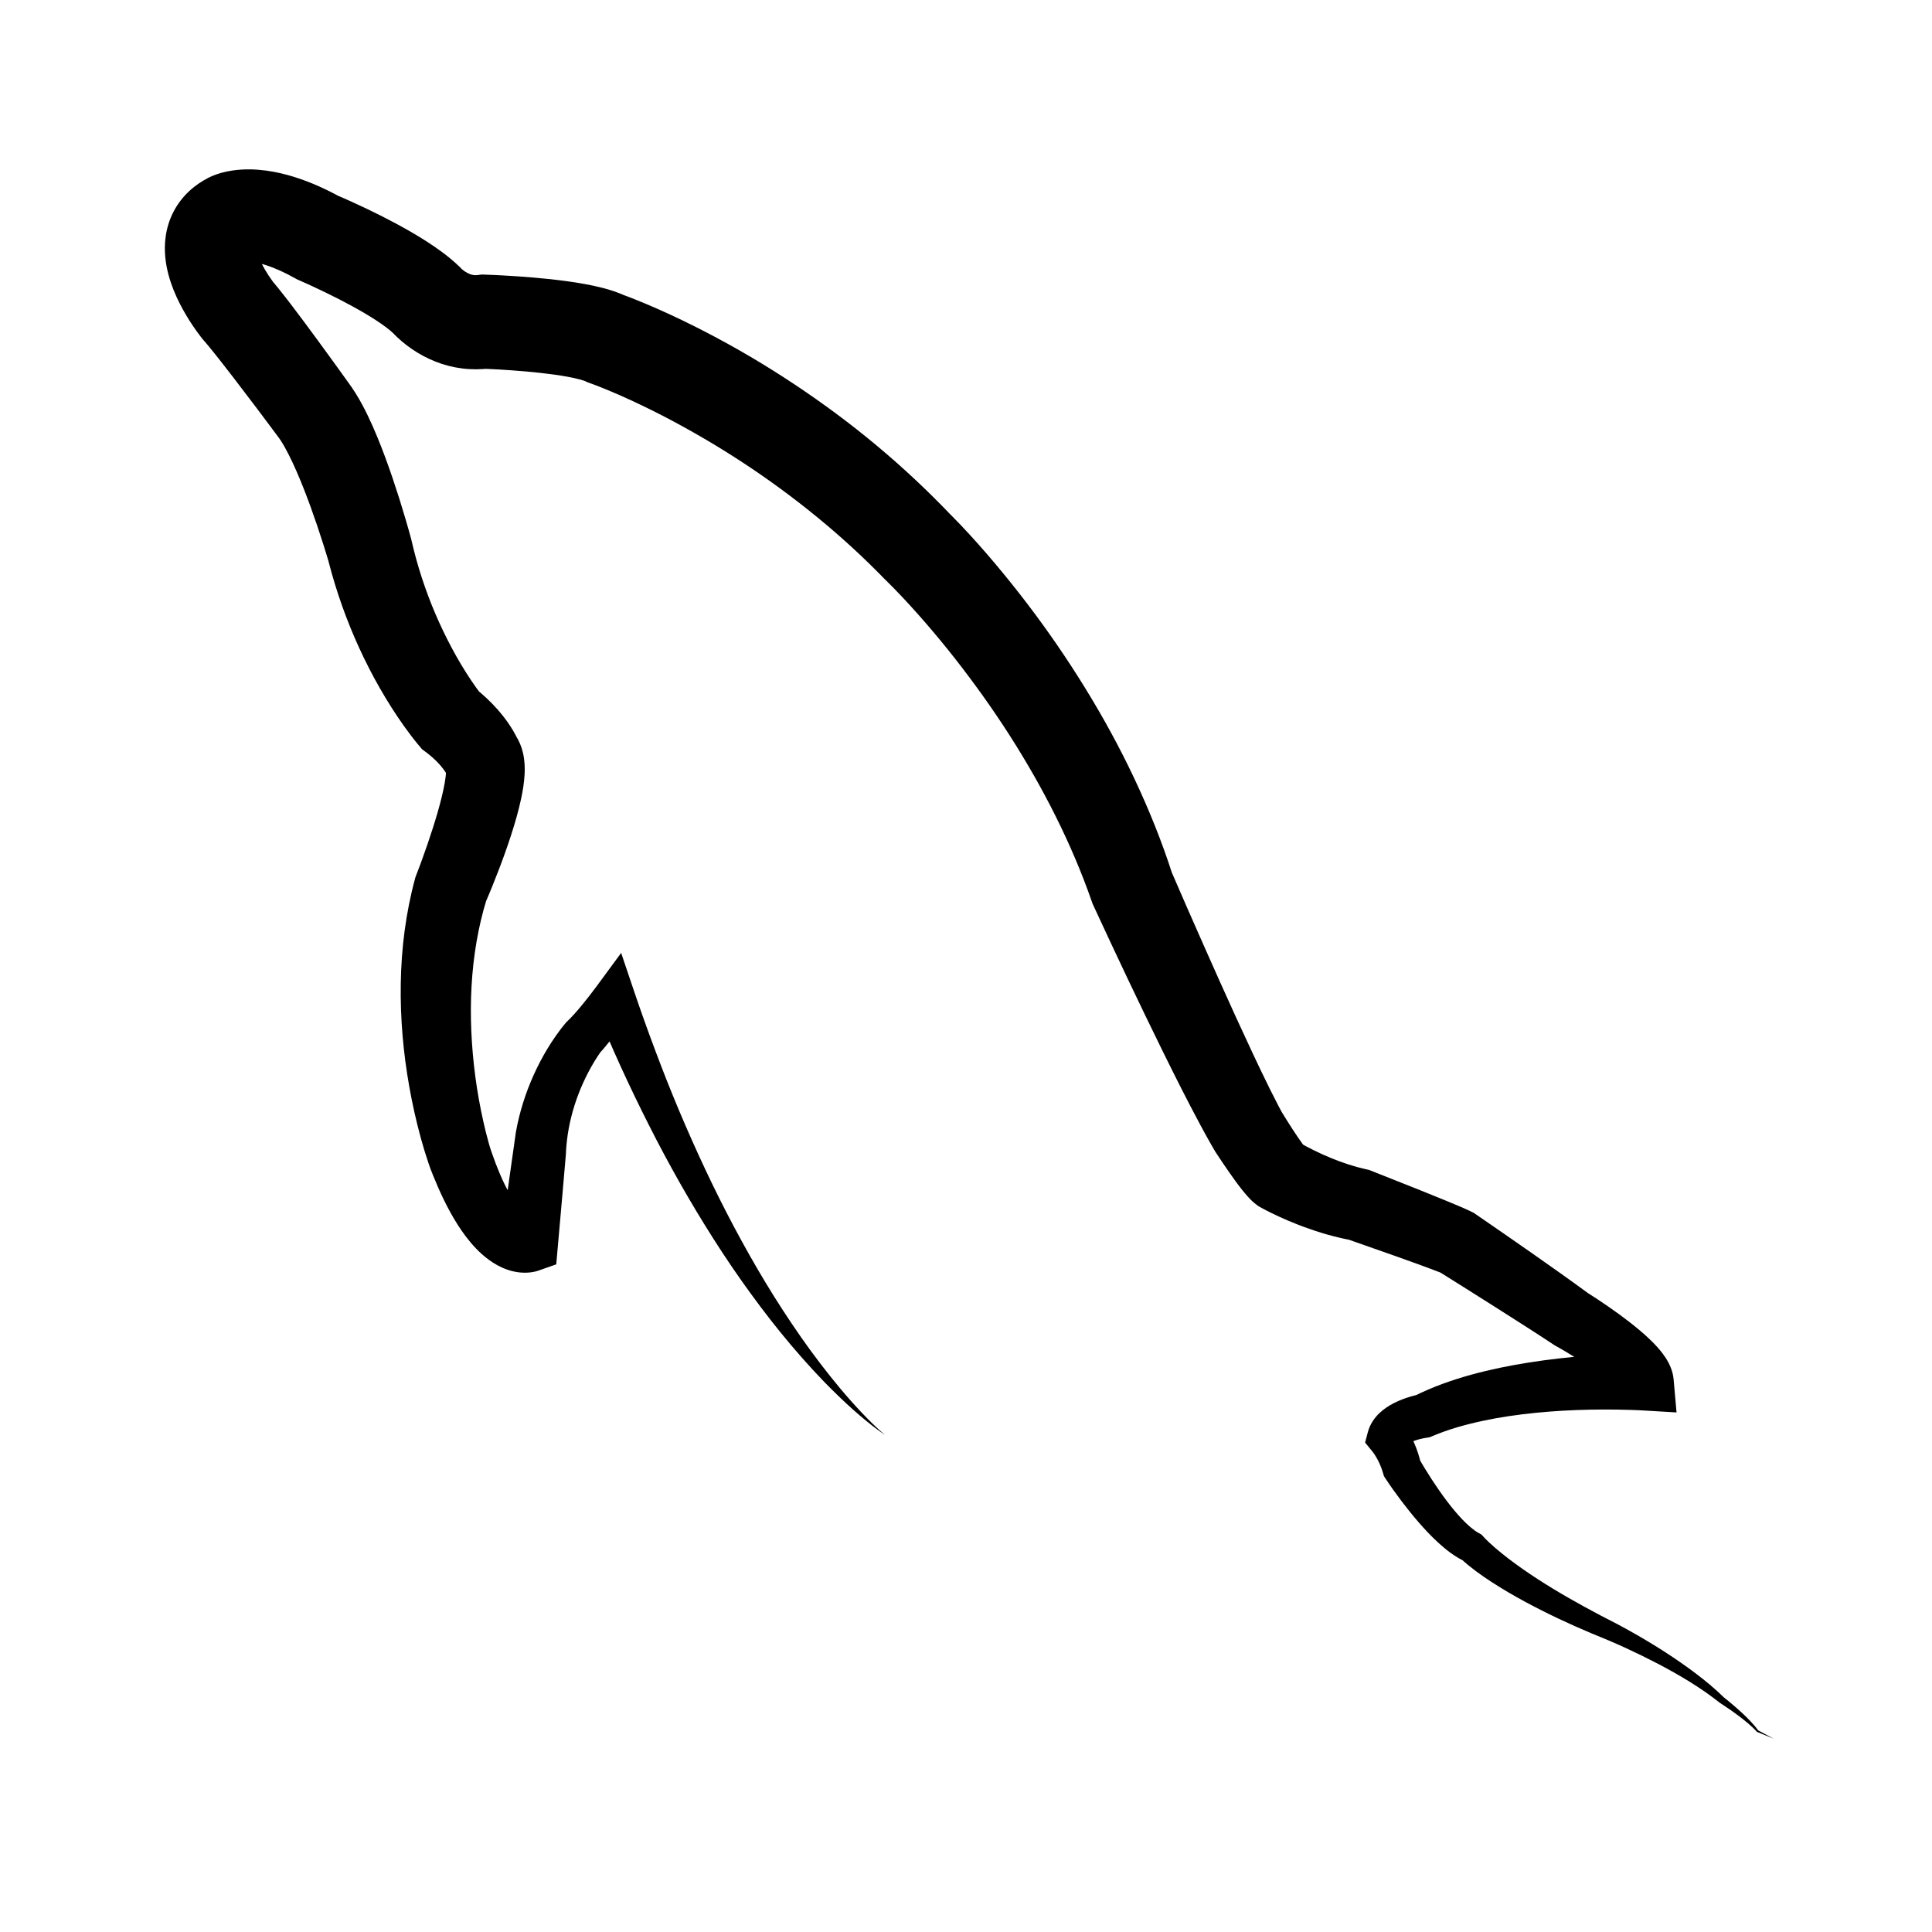
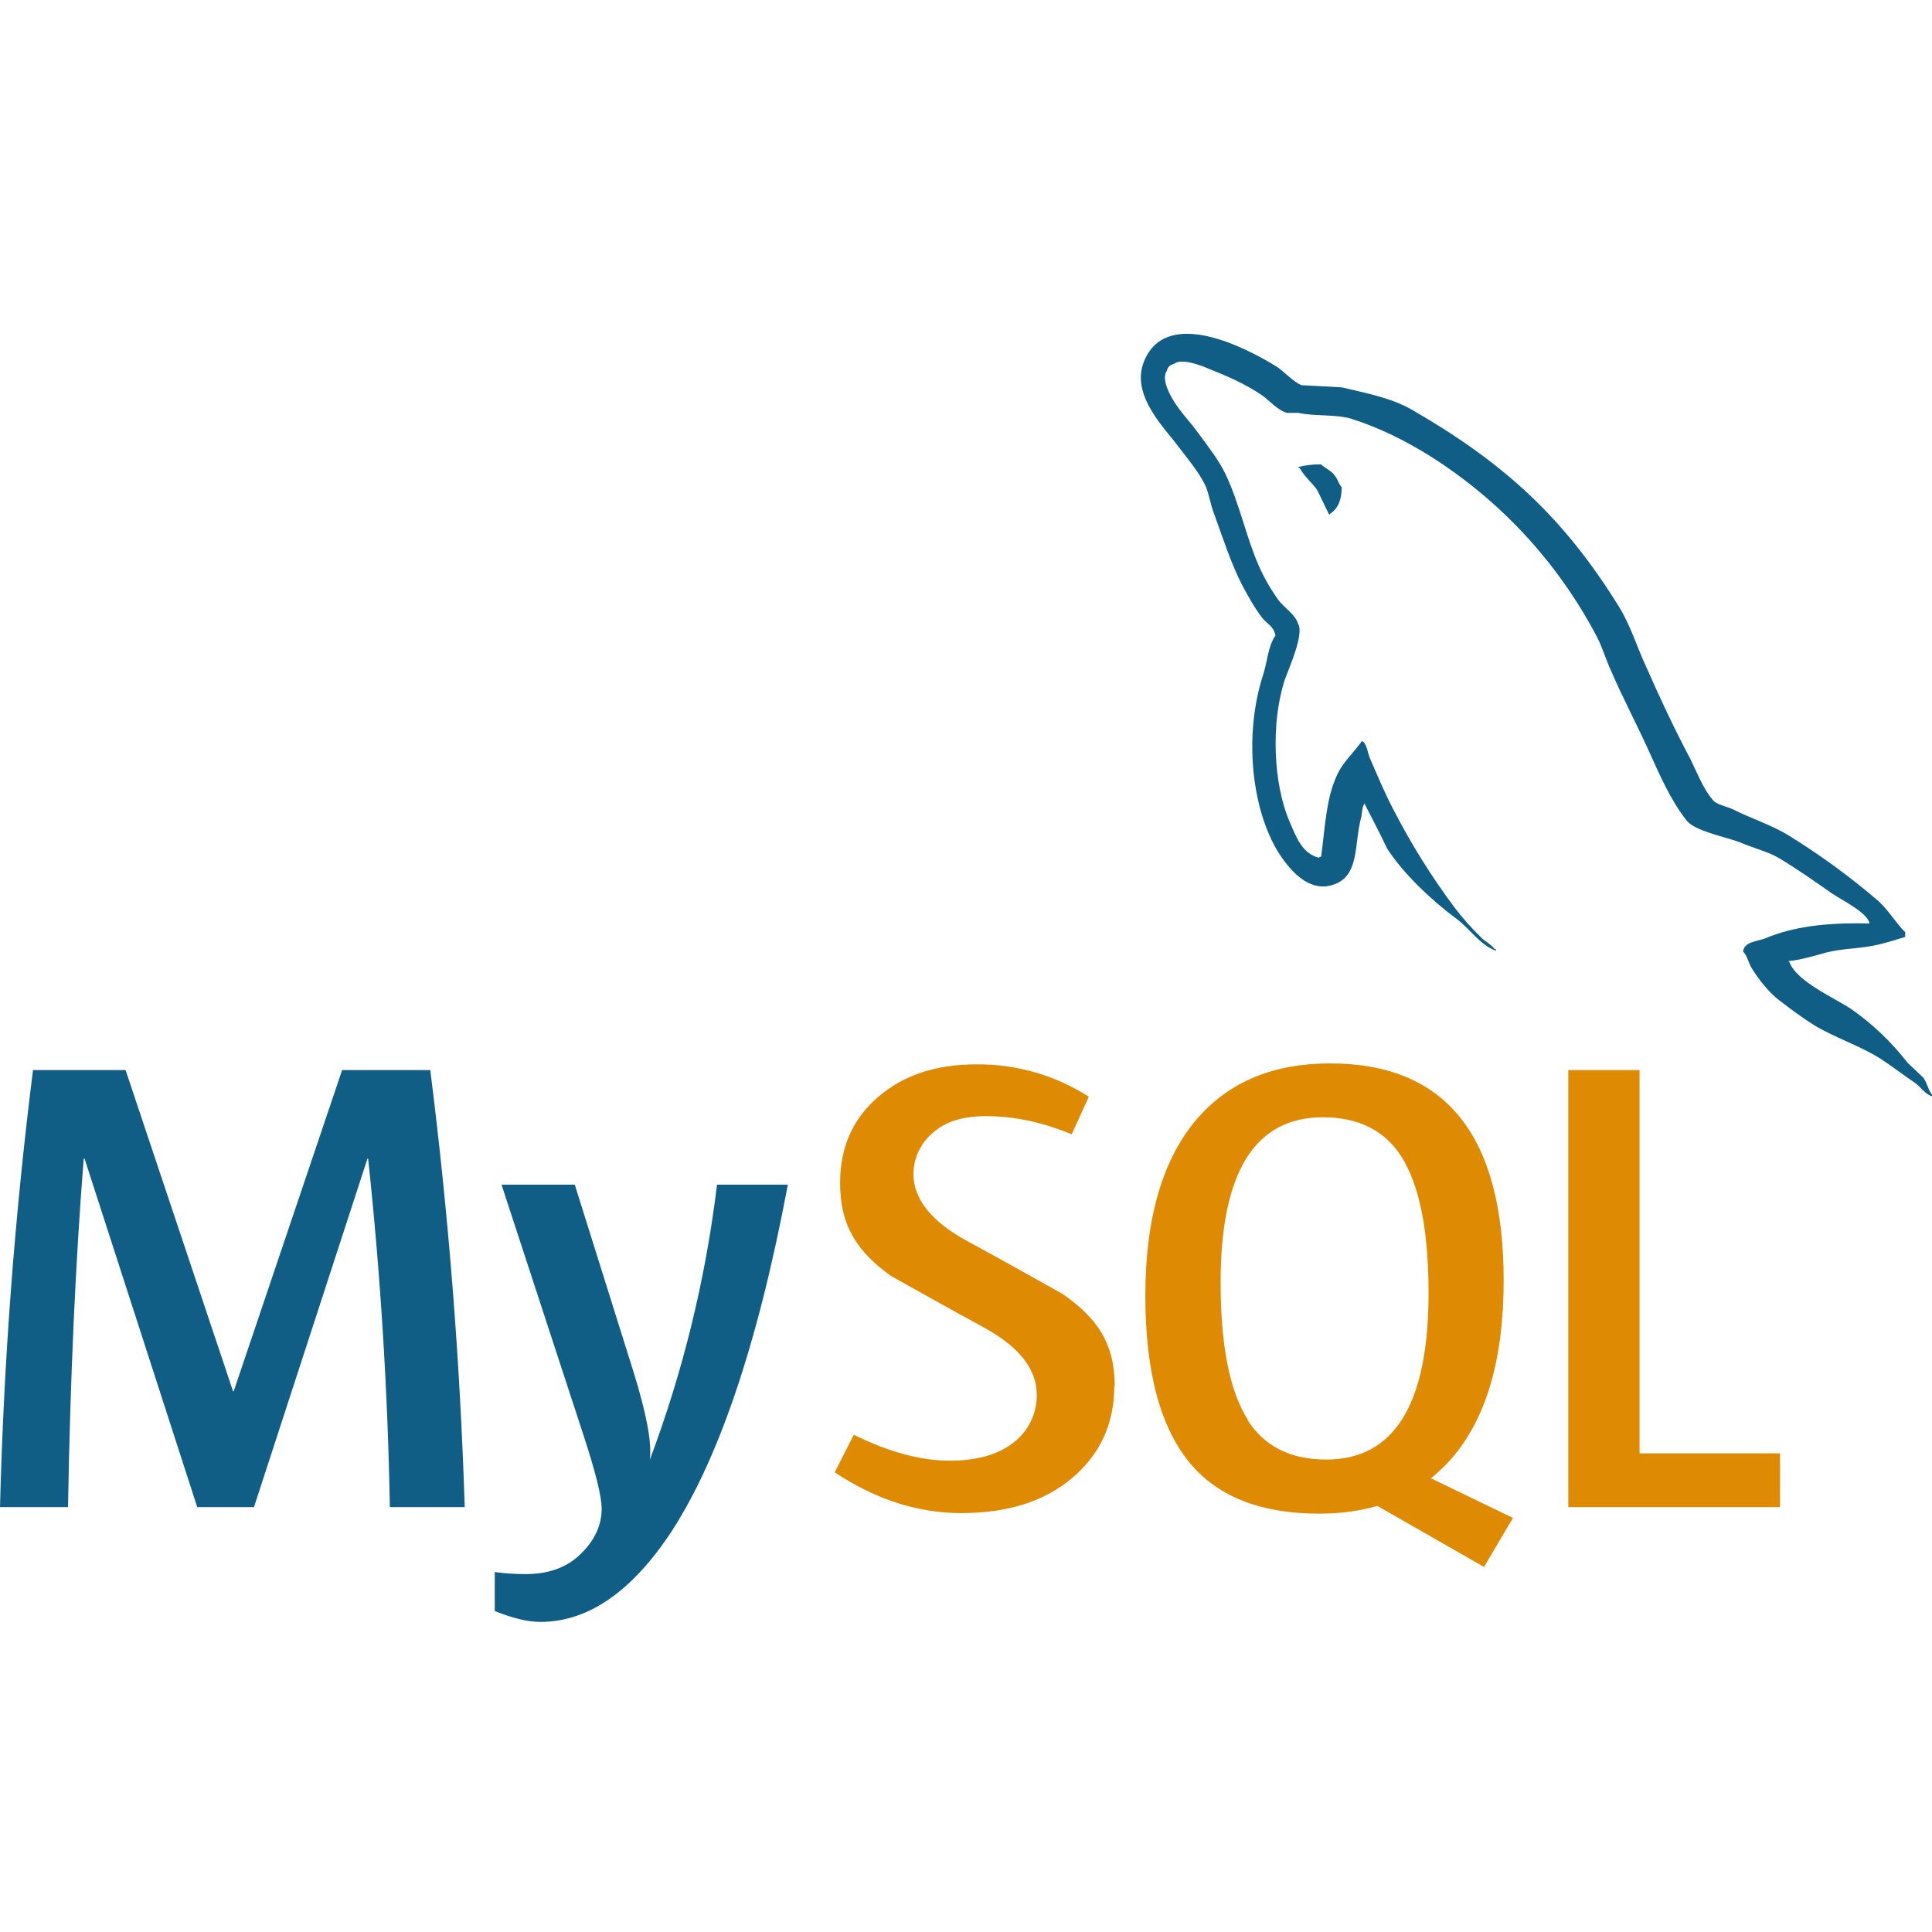
- <svg xmlns="http://www.w3.org/2000/svg" class="svg-icon" style="width: 1em; height: 1em;vertical-align: middle;fill: currentColor;overflow: hidden;" viewBox="0 0 1024 1024" version="1.1">
-   <path d="M469 760.5c-4.778-3.192-9.256-6.834-13.645-10.565-4.379-3.748-8.595-7.688-12.723-11.722-8.259-8.068-16.038-16.631-23.51-25.456-7.48-8.822-14.56-17.985-21.373-27.347a550.604 550.604 0 0 1-19.545-28.724c-12.449-19.547-23.873-39.762-34.321-60.466a873.506 873.506 0 0 1-15.085-31.352c-4.801-10.559-9.375-21.219-13.781-31.949l19.75 2.354a262.987 262.987 0 0 1-7.914 11.631 170.025 170.025 0 0 1-4.32 5.732c-1.521 1.918-3.108 3.837-4.975 5.832l0.675-0.742c0.063-0.068-0.047 0.072-0.087 0.132l-0.185 0.258-0.402 0.572-0.836 1.236a84.273 84.273 0 0 0-1.661 2.623 98.899 98.899 0 0 0-3.119 5.53 108.394 108.394 0 0 0-5.288 11.646c-3.057 7.955-5.149 16.208-6.132 24.495a95.089 95.089 0 0 0-0.536 6.22l-0.034 0.777-0.018 0.389-0.008 0.194-0.004 0.097-0.065 0.738-0.153 1.781-0.307 3.563-1.228 14.255-2.518 28.503-0.83 9.394-9.144 3.216c-0.707 0.248-0.778 0.258-1.01 0.33l-0.515 0.145-0.825 0.201a22.705 22.705 0 0 1-3.675 0.504 25.96 25.96 0 0 1-3.995-0.082 29.4 29.4 0 0 1-6.658-1.461c-3.968-1.37-7.11-3.246-9.812-5.195-5.357-3.947-9.086-8.236-12.334-12.481-3.216-4.263-5.85-8.552-8.22-12.843-2.357-4.292-4.43-8.59-6.328-12.89a214.11 214.11 0 0 1-2.719-6.453l-1.273-3.228-0.715-1.974-0.594-1.719a234.842 234.842 0 0 1-4.05-13.315 305.755 305.755 0 0 1-5.994-26.732c-3.205-17.972-4.848-36.317-4.547-54.879 0.292-18.547 2.622-37.336 7.612-55.752l0.155-0.573 0.589-1.544 1.51-3.959 1.516-4.107a453.622 453.622 0 0 0 2.916-8.267c1.879-5.519 3.665-11.037 5.229-16.476 1.557-5.416 2.931-10.835 3.777-15.677 0.417-2.375 0.683-4.68 0.695-6.112 0.017-0.672-0.064-1.177-0.046-0.749 0.024 0.212 0.066 0.701 0.387 1.697 0.342 0.985 0.95 2.65 2.76 4.834l-2.101-2.534-1.249-2.911 0.229 0.535c0.014 0.034 0.015 0.04 0.008 0.032l-0.088-0.138-0.347-0.547a26.681 26.681 0 0 0-1.001-1.421 37.253 37.253 0 0 0-2.643-3.133c-1.974-2.108-4.3-4.15-6.852-6.035l-1.729-1.277-1.5-1.793-1.313-1.569-1.054-1.306-1.972-2.531a192.445 192.445 0 0 1-3.686-5.001 230.532 230.532 0 0 1-6.787-10.09 257.223 257.223 0 0 1-11.921-20.857 273.754 273.754 0 0 1-17.984-44.381 268.892 268.892 0 0 1-3.263-11.563l-0.187-0.728-0.093-0.364-0.023-0.091c-0.18-0.694 0.219 0.842 0.169 0.655l-0.037-0.125-0.353-1.194-0.75-2.487-1.562-5.025a511.803 511.803 0 0 0-6.759-19.952c-2.379-6.548-4.889-12.99-7.559-19.088-1.333-3.044-2.713-6-4.113-8.763-1.392-2.753-2.84-5.348-4.172-7.38-0.711-1.096-1.042-1.5-2.339-3.25l-3.257-4.374-6.546-8.734a1961.297 1961.297 0 0 0-13.167-17.312l-6.6-8.482c-2.188-2.784-4.39-5.551-6.498-8.093l-1.534-1.821-0.712-0.821-0.167-0.19-0.082-0.093-0.731-0.874-0.145-0.181-0.657-0.838a110.883 110.883 0 0 1-4.129-5.736c-2.561-3.806-4.936-7.76-7.134-12.12-2.185-4.369-4.215-9.109-5.761-14.762-0.765-2.829-1.399-5.907-1.743-9.334-0.337-3.421-0.379-7.232 0.223-11.384 0.592-4.132 1.906-8.638 4.101-12.865 2.171-4.231 5.186-8.07 8.425-11.042 3.249-3.007 6.646-5.201 9.867-6.876l0.152-0.08c-1.256 0.66 0.467-0.25 0.19-0.098l0.858-0.416a33.4 33.4 0 0 1 1.214-0.536 36.775 36.775 0 0 1 1.9-0.732 41.296 41.296 0 0 1 3.167-0.982 48.583 48.583 0 0 1 5.441-1.122c6.77-0.971 12.48-0.657 17.824 0.027 5.319 0.713 10.173 1.899 14.754 3.312 9.141 2.853 17.184 6.615 24.708 10.72l-2.365-1.149 4.257 1.833 4.044 1.803a388.87 388.87 0 0 1 7.998 3.72 376.026 376.026 0 0 1 15.892 8.057c5.302 2.862 10.609 5.898 16.021 9.377a145.921 145.921 0 0 1 8.25 5.696c2.811 2.106 5.687 4.408 8.765 7.365l0.647 0.621 0.931 1.056-0.403-0.457c-0.025-0.027-0.02-0.022-0.012-0.015l0.143 0.135c0.134 0.125 0.316 0.286 0.51 0.447 0.393 0.326 0.839 0.662 1.288 0.96a13.453 13.453 0 0 0 2.607 1.371c0.805 0.306 1.498 0.475 2.146 0.551 0.649 0.08 1.267 0.073 1.998-0.023l2.196-0.287 1.908 0.074 4.452 0.173 4.293 0.209c2.854 0.151 5.703 0.325 8.559 0.521 5.711 0.395 11.443 0.88 17.266 1.511 5.832 0.639 11.723 1.401 17.956 2.527 3.126 0.571 6.335 1.229 9.822 2.134 1.748 0.457 3.57 0.977 5.554 1.644 1.989 0.675 4.136 1.471 6.722 2.712l-2.742-1.131 2.03 0.732 1.743 0.654 3.355 1.306c2.204 0.875 4.365 1.764 6.507 2.669a404.28 404.28 0 0 1 12.652 5.609 478.77 478.77 0 0 1 24.511 12.244c16.065 8.584 31.596 18.063 46.622 28.315 15.016 10.262 29.527 21.305 43.35 33.209a475.842 475.842 0 0 1 20.246 18.436 473.967 473.967 0 0 1 9.724 9.668l2.386 2.464 1.188 1.238 0.074 0.077c-0.277-0.276 0.725 0.728-0.603-0.599l0.166 0.161 0.408 0.399 0.68 0.673a282.783 282.783 0 0 1 4.969 5.094c6.381 6.723 12.382 13.517 18.237 20.454a557.655 557.655 0 0 1 16.976 21.183 545.37 545.37 0 0 1 30.712 44.703c9.505 15.416 18.25 31.356 26.025 47.835 7.776 16.474 14.66 33.457 20.276 50.948l-0.78-2.006a4216.08 4216.08 0 0 0 17.072 39.002c5.756 12.982 11.534 25.947 17.422 38.812 5.895 12.846 11.853 25.683 17.981 38.084a437.137 437.137 0 0 0 4.634 9.101l1.163 2.188 0.29 0.537 0.145 0.269 0.019 0.033c-0.194-0.326 0.462 0.777-0.432-0.723l0.03 0.052 0.075 0.125 0.647 1.064 2.684 4.329a288.72 288.72 0 0 0 5.43 8.349c0.891 1.31 1.778 2.58 2.559 3.641 0.384 0.521 0.748 0.995 0.967 1.271 0.101 0.128 0.17 0.211 0.092 0.142l-0.305-0.276c-0.147-0.126-0.501-0.448-1.053-0.853l-1.844-1.229c-0.078-0.044 0.04 0.028 0.085 0.056l0.204 0.124 0.462 0.272 0.998 0.573 2.108 1.162c1.435 0.772 2.906 1.527 4.391 2.26a146.183 146.183 0 0 0 9.053 4.085c6.096 2.502 12.279 4.54 18.294 5.886l1.903 0.426 0.987 0.392 26.038 10.337 13.052 5.291 6.61 2.749 3.424 1.469 1.847 0.824 1.054 0.487 1.403 0.686 1.028 0.503 0.785 0.54a4825.82 4825.82 0 0 1 30.059 20.816c5.002 3.487 9.99 7.002 14.972 10.556 4.986 3.555 9.962 7.123 14.979 10.814l-1.13-0.724 3.057 1.931 2.914 1.9a308.395 308.395 0 0 1 5.752 3.889c3.813 2.642 7.591 5.378 11.359 8.312 3.772 2.953 7.518 6.039 11.347 9.777 1.919 1.897 3.86 3.925 5.91 6.599 1.024 1.357 2.088 2.876 3.173 4.908a26.539 26.539 0 0 1 1.593 3.629c0.499 1.441 0.97 3.174 1.163 5.353l1.549 17.479-17.22-1.016-1.628-0.096-1.757-0.084-3.564-0.134-7.196-0.169a405.242 405.242 0 0 0-14.459 0.032c-9.643 0.194-19.272 0.724-28.803 1.67-9.528 0.95-18.97 2.313-28.155 4.28-9.175 1.962-18.141 4.481-26.382 7.971l-1.506 0.638-1.678 0.324c0.103-0.02-0.039-0.001-0.083 0.004l-0.225 0.029-0.504 0.076-1.064 0.192c-0.718 0.142-1.437 0.307-2.133 0.489-1.392 0.365-2.703 0.808-3.789 1.275-1.082 0.459-1.927 0.973-2.309 1.251-0.196 0.135-0.266 0.196-0.254 0.124 0.004-0.065 0.1-0.283 0.131-0.547l-2.131-9.91 0.391 0.503 0.264 0.357 0.461 0.656c0.293 0.426 0.561 0.837 0.82 1.247 0.519 0.819 0.996 1.63 1.447 2.444a55.545 55.545 0 0 1 2.424 4.941 58.013 58.013 0 0 1 3.345 10.329l-1.177-2.833c0.471 0.846 1.073 1.875 1.634 2.819l1.743 2.895a238.221 238.221 0 0 0 3.612 5.739c2.463 3.788 5.025 7.498 7.699 11.054 2.672 3.55 5.462 6.963 8.369 10.021 1.452 1.525 2.937 2.956 4.421 4.217 1.478 1.254 2.978 2.343 4.307 3.078l1.53 0.846 1.061 1.111c-0.09-0.094 0.002 0.013 0.021 0.036l0.129 0.149 0.309 0.341 0.698 0.732a58.307 58.307 0 0 0 1.537 1.511 94.16 94.16 0 0 0 3.339 3.016 163.819 163.819 0 0 0 7.197 5.84c4.959 3.8 10.166 7.406 15.496 10.864 10.67 6.923 21.861 13.222 33.241 19.228l8.671 4.483a336.21 336.21 0 0 1 8.675 4.752c5.723 3.246 11.366 6.615 16.885 10.192 5.521 3.569 10.942 7.301 16.196 11.27 5.255 3.965 10.343 8.18 15.064 12.805l-0.16-0.126a165.855 165.855 0 0 1 4.936 4.055 158.83 158.83 0 0 1 4.766 4.224 93.983 93.983 0 0 1 4.544 4.475c1.46 1.55 2.873 3.154 4.116 4.906l-0.182-0.145L940 921.5l-8.715-3.544-0.084-0.034-0.098-0.11c-1.368-1.547-2.905-2.955-4.485-4.308-1.583-1.352-3.228-2.636-4.889-3.896a154.889 154.889 0 0 0-5.074-3.67 163.198 163.198 0 0 0-5.19-3.467l-0.16-0.126c-10.039-7.954-21.155-14.521-32.529-20.49a384.725 384.725 0 0 0-17.311-8.484 324.208 324.208 0 0 0-8.792-3.883l-9.001-3.721c-12.111-5.08-24.041-10.69-35.727-17.008-5.839-3.171-11.609-6.527-17.275-10.201-2.831-1.842-5.643-3.753-8.407-5.822a112.246 112.246 0 0 1-4.136-3.231 72.053 72.053 0 0 1-2.07-1.762l-1.057-0.958-0.55-0.523-0.293-0.289-0.395-0.409 2.591 1.957c-2.909-1.328-5.331-2.895-7.575-4.52-2.232-1.632-4.268-3.343-6.195-5.095-3.849-3.508-7.292-7.179-10.564-10.932-3.267-3.755-6.343-7.597-9.303-11.509a257.628 257.628 0 0 1-4.351-5.93 182.788 182.788 0 0 1-2.111-3.025 146.07 146.07 0 0 1-2.115-3.168l-0.626-0.969-0.551-1.864a37.106 37.106 0 0 0-2.567-6.422 34.048 34.048 0 0 0-1.694-2.938 27.981 27.981 0 0 0-0.913-1.325l-0.445-0.581-0.198-0.239-0.075-0.083c-0.011-0.012-0.02-0.021-0.02-0.019 0.009 0.012-0.03-0.031 0.065 0.086l-3.584-4.411 1.452-5.499a20.31 20.31 0 0 1 2.568-5.799 23.363 23.363 0 0 1 3.541-4.261c2.478-2.348 4.961-3.897 7.346-5.159 2.392-1.247 4.716-2.183 7.025-2.965a58.037 58.037 0 0 1 5.244-1.497l0.922-0.207 0.49-0.102 0.634-0.116-3.184 0.962c9.874-4.932 20.025-8.493 30.219-11.316 10.204-2.797 20.462-4.867 30.728-6.485 10.269-1.611 20.549-2.761 30.844-3.555 5.148-0.396 10.301-0.7 15.47-0.913 2.585-0.108 5.173-0.187 7.775-0.229l3.921-0.047 1.986-0.003 2.112 0.02-15.67 16.463a9.13 9.13 0 0 0 0.417 2.155c0.129 0.399 0.213 0.574 0.229 0.637 0.031 0.106-0.167-0.18-0.497-0.548-0.671-0.771-1.802-1.896-3.07-3.012-2.571-2.271-5.714-4.651-8.977-6.943-3.277-2.301-6.726-4.552-10.242-6.738a285.332 285.332 0 0 0-5.325-3.228l-2.683-1.565-2.585-1.461-0.25-0.141-0.881-0.583c-4.926-3.263-9.98-6.524-15.044-9.77l-15.26-9.725a4711.566 4711.566 0 0 0-30.686-19.319l1.813 1.042-5.099-1.962-6.354-2.348-12.97-4.661-26.15-9.186 2.891 0.817c-8.734-1.618-16.971-4.046-24.901-6.956a184.724 184.724 0 0 1-17.436-7.457l-2.888-1.454-1.477-0.777-0.77-0.415-0.934-0.522-0.803-0.448-1.041-0.781a27.581 27.581 0 0 1-2.073-1.717l-0.689-0.647-0.572-0.565a45.45 45.45 0 0 1-1.713-1.835 74.675 74.675 0 0 1-2.412-2.88 141.19 141.19 0 0 1-3.785-4.982 322.988 322.988 0 0 1-6.561-9.392l-3.113-4.673-0.783-1.198-0.103-0.159-0.058-0.09-0.497-0.834-0.185-0.315-0.366-0.628-1.433-2.494a477.232 477.232 0 0 1-5.409-9.813c-6.965-12.972-13.425-25.85-19.8-38.784a3041.978 3041.978 0 0 1-18.767-38.822 4251.901 4251.901 0 0 1-18.262-39.025l-0.329-0.714-0.451-1.293c-10.718-30.718-25.767-60.175-43.55-87.991-8.904-13.908-18.552-27.387-28.749-40.418a510.183 510.183 0 0 0-15.763-19.13c-5.394-6.222-10.951-12.327-16.564-18.089a237.071 237.071 0 0 0-4.137-4.161l-0.479-0.464-0.174-0.167-0.938-0.935-1.07-1.094-2.151-2.179a421.657 421.657 0 0 0-8.775-8.556 426.803 426.803 0 0 0-18.311-16.35 462.859 462.859 0 0 0-39.282-29.649c-13.623-9.193-27.762-17.654-42.237-25.385a428.318 428.318 0 0 0-21.965-10.921 355.173 355.173 0 0 0-11.096-4.895 280.865 280.865 0 0 0-5.51-2.248l-2.696-1.043-2.321-0.854-1.602-0.589-1.141-0.542c0.128 0.061-0.273-0.123-0.867-0.315-0.6-0.199-1.397-0.437-2.285-0.67-1.788-0.47-3.918-0.927-6.153-1.336-4.492-0.824-9.416-1.488-14.417-2.042-5.013-0.554-10.144-1-15.306-1.367a487.998 487.998 0 0 0-7.76-0.488l-3.872-0.197-3.717-0.153 4.103-0.213a57.63 57.63 0 0 1-14.882 0.068 58.294 58.294 0 0 1-14.205-3.656 63.292 63.292 0 0 1-12.314-6.551 65.272 65.272 0 0 1-5.452-4.152 61.834 61.834 0 0 1-2.643-2.375 54.994 54.994 0 0 1-1.367-1.348l-0.745-0.777-0.424-0.458-0.691-0.78 1.577 1.677c-0.912-0.898-2.343-2.11-3.967-3.333a96.797 96.797 0 0 0-5.423-3.783c-3.905-2.546-8.213-5.063-12.66-7.494a326.714 326.714 0 0 0-13.75-7.069 442.732 442.732 0 0 0-7.063-3.357l-3.54-1.619-3.37-1.493-1.504-0.667-0.861-0.483c-5.319-2.986-10.655-5.451-15.524-7.014-2.421-0.779-4.725-1.333-6.681-1.615-1.921-0.298-3.62-0.271-4.124-0.196-0.106 0.011-0.14 0.02 0.048-0.032 0.097-0.029 0.242-0.071 0.536-0.176l0.614-0.241 0.584-0.26 0.548-0.267c-0.328 0.178 1.344-0.706 0.038-0.019-0.035 0.01 0.268-0.148 0.821-0.66 0.533-0.495 1.26-1.393 1.739-2.366 0.495-0.972 0.723-1.918 0.781-2.421 0.085-1.068-0.121-0.361 0.274 1.077 0.352 1.442 1.124 3.527 2.198 5.73 1.071 2.213 2.436 4.592 3.941 6.896a65.634 65.634 0 0 0 2.25 3.235l0.187 0.249-0.659-0.788 0.144 0.167 0.283 0.331 1.074 1.273 1.979 2.417c2.534 3.145 4.859 6.155 7.167 9.173a887.454 887.454 0 0 1 6.775 9.01 2014.012 2014.012 0 0 1 13.186 17.973l6.505 9.001 3.242 4.514 1.842 2.583a81.718 81.718 0 0 1 2.108 3.201c2.602 4.167 4.624 8.053 6.483 11.878 1.847 3.819 3.479 7.561 5.015 11.273 3.059 7.418 5.716 14.726 8.198 22.028a554.95 554.95 0 0 1 6.911 21.91l1.59 5.524 0.78 2.801 0.396 1.455 0.284 1.104 0.07 0.304 0.14 0.609a223.397 223.397 0 0 0 2.475 9.694 229.28 229.28 0 0 0 14.121 37.519c2.898 6.03 6.036 11.946 9.433 17.642a186.91 186.91 0 0 0 5.262 8.338 148.27 148.27 0 0 0 2.732 3.944l1.357 1.853 1.079 1.417-3.229-3.07c4.337 3.42 8.48 7.244 12.317 11.609a78.218 78.218 0 0 1 5.519 7.034 66.522 66.522 0 0 1 2.584 4.026c0.425 0.718 0.848 1.465 1.28 2.279l0.67 1.307 0.368 0.764 0.211 0.458 0.358 0.817-3.35-5.444c2.794 3.354 4.084 6.414 4.918 8.839a32.269 32.269 0 0 1 1.391 6.154c0.428 3.453 0.355 6.013 0.234 8.386-0.293 4.665-0.969 8.406-1.705 12.02-1.509 7.136-3.397 13.494-5.405 19.747a369.235 369.235 0 0 1-6.459 18.215 489.651 489.651 0 0 1-3.497 8.877l-1.815 4.418-1.919 4.527 0.744-2.117c-4.56 14.689-7.125 30.253-8.033 46.109-0.892 15.863-0.118 32.027 2.004 48.073a271 271 0 0 0 4.267 23.879c0.889 3.917 1.852 7.842 2.91 11.555l0.718 2.438 0.959 2.831c0.65 1.877 1.325 3.731 2.024 5.559 2.788 7.271 6.05 14.262 9.745 19.728 1.812 2.7 3.798 4.984 5.32 6.243 0.739 0.629 1.344 0.972 1.437 1.051 0.04 0.045-0.048 0.026-0.387 0.014a6.987 6.987 0 0 0-0.772 0.022 8.698 8.698 0 0 0-1.274 0.206l-0.432 0.108-0.32 0.091c-0.167 0.054-0.174 0.043-0.818 0.27l-9.974 12.609 8.08-57.157c1.874-10.57 5.116-20.777 9.455-30.396a133.137 133.137 0 0 1 7.346-13.998 122.717 122.717 0 0 1 4.347-6.664 106.737 106.737 0 0 1 2.384-3.274l1.279-1.646 0.684-0.847 0.844-1.008 0.429-0.512 0.247-0.23c1.264-1.178 2.624-2.605 3.969-4.099a144.07 144.07 0 0 0 4.036-4.7 222.467 222.467 0 0 0 3.972-4.966 246.029 246.029 0 0 0 3.814-5.04l12.996-17.662 6.755 20.016a970.96 970.96 0 0 0 11.453 32.043 857.305 857.305 0 0 0 12.556 31.637c8.829 20.905 18.418 41.513 29.092 61.574 5.354 10.02 10.92 19.935 16.806 29.667a525.828 525.828 0 0 0 18.605 28.619 398.964 398.964 0 0 0 20.746 27.179 289.798 289.798 0 0 0 11.381 12.808c3.939 4.137 7.977 8.208 12.382 11.887z" />
+ <svg xmlns="http://www.w3.org/2000/svg" viewBox="0 0 24 24" id="mysql">
+   <path fill="#105E86" d="M6.532 19.554c-.146 0-.276-.009-.386-.026v.485c.226.09.413.135.566.135.573 0 1.101-.35 1.583-1.053.616-.91 1.114-2.371 1.492-4.379h-.88a14.741 14.741 0 0 1-.835 3.419c.028-.209-.041-.576-.205-1.102l-.727-2.317h-.91l1.014 3.099c.153.465.23.775.23.927 0 .219-.098.417-.295.594-.164.144-.379.218-.647.218z" />
+   <path fill="#DE8A03" d="M19.482 13.293v5.429h2.63v-.668h-1.745v-4.761z" />
+   <path fill="#105E86" d="M1.04 14.392h.01l1.4 4.33h.705l1.41-4.33h.008a49.03 49.03 0 0 1 .27 4.33h.93a57.767 57.767 0 0 0-.428-5.429H4.25l-1.347 3.99h-.008l-1.335-3.99H.41A54.641 54.641 0 0 0 0 18.722h.845c.027-1.588.092-3.031.195-4.33z" />
+   <path fill="#DE8A03" d="M18.679 15.906c0-1.796-.718-2.696-2.155-2.696-.704 0-1.254.228-1.65.684-.43.499-.646 1.233-.646 2.204 0 .954.19 1.655.574 2.101.35.403.877.604 1.583.604.264 0 .506-.032.725-.096l1.325.758.36-.61h-.003l-1.016-.491c.09-.075.177-.155.255-.245.433-.498.648-1.236.648-2.213zm-2.203 2.225c-.445 0-.77-.164-.978-.491l.002-.005c-.225-.353-.337-.923-.337-1.704 0-1.368.424-2.052 1.27-2.052.443 0 .77.164.977.491.224.355.336.919.336 1.692 0 1.378-.424 2.069-1.27 2.069zM13.2 16.074s-.794-.447-1.187-.658c-.432-.236-.666-.513-.666-.834a.67.67 0 0 1 .248-.515c.152-.136.371-.202.654-.202.349 0 .704.076 1.064.226l.213-.467a2.544 2.544 0 0 0-1.4-.402c-.5 0-.905.134-1.22.407-.313.27-.47.623-.47 1.065 0 .531.21.854.632 1.156 0 0 .775.436 1.163.645.418.231.648.506.648.83a.737.737 0 0 1-.3.604c-.19.144-.451.216-.783.216-.357 0-.752-.106-1.19-.322l-.237.467c.509.337 1.03.506 1.573.506.581 0 1.04-.147 1.384-.442.344-.294.516-.673.516-1.135l.006.003c0-.529-.215-.848-.648-1.148z" />
+   <path fill="#105E86" d="M16.405 5.768c-.115 0-.193.014-.274.032v.013h.014c.054.102.146.177.214.268.054.105.1.21.154.314l.014-.015c.094-.065.14-.169.14-.327-.04-.046-.046-.092-.08-.137-.04-.066-.126-.098-.18-.15l-.002.002z" />
+   <path fill="#105E86" d="M23.695 13.2a3.215 3.215 0 0 0-.695-.663c-.214-.143-.682-.344-.77-.584l-.013-.014c.146-.013.32-.065.46-.104.227-.059.435-.046.67-.104.106-.026.213-.059.32-.092v-.059c-.12-.118-.21-.278-.334-.388a8.86 8.86 0 0 0-1.104-.808c-.21-.132-.476-.216-.697-.328-.08-.039-.214-.059-.26-.125-.12-.143-.19-.334-.275-.505-.192-.361-.38-.761-.547-1.142-.12-.257-.193-.513-.34-.749-.69-1.116-1.437-1.793-2.586-2.454-.247-.137-.543-.196-.856-.269-.167-.008-.334-.02-.5-.027-.11-.046-.216-.171-.31-.231-.38-.236-1.364-.746-1.644-.071-.18.426.267.846.422 1.062.115.15.26.322.34.491.047.114.06.231.107.35.106.289.207.61.347.881.073.137.153.282.247.405.054.072.146.105.167.223-.094.134-.1.328-.154.491-.24.743-.146 1.662.194 2.209.107.163.362.524.703.386.3-.118.234-.491.32-.82.02-.079.007-.131.048-.184v.015c.094.185.188.36.274.545.206.322.566.656.867.879.16.118.287.322.487.395v-.02h-.015c-.043-.057-.1-.084-.154-.131a3.384 3.384 0 0 1-.35-.393 8.58 8.58 0 0 1-.747-1.196c-.11-.206-.202-.428-.29-.631-.04-.078-.04-.196-.107-.236-.1.143-.247.268-.32.445-.127.283-.14.63-.188.992-.027.007-.014 0-.027.014-.214-.051-.287-.269-.367-.452-.2-.466-.233-1.215-.06-1.753.047-.137.247-.571.167-.703-.042-.125-.174-.196-.247-.297a2.444 2.444 0 0 1-.24-.419c-.16-.367-.24-.774-.414-1.141-.08-.17-.22-.348-.334-.504-.127-.177-.267-.301-.368-.511-.033-.072-.08-.191-.027-.269.014-.053.042-.074.094-.088.088-.071.335.022.422.061.247.098.455.19.662.328.094.065.195.189.315.222h.14c.214.046.455.014.655.072.355.112.675.275.962.452a5.885 5.885 0 0 1 2.085 2.244c.08.151.115.29.188.447.14.324.313.651.455.964.14.309.275.625.476.881.1.137.502.209.682.281.133.059.34.113.46.185.23.137.454.295.67.446.11.075.443.239.463.371-.535-.014-.95.039-1.297.185-.1.039-.26.039-.274.164.055.052.063.137.11.21.08.131.218.307.346.4.14.108.28.212.427.304.26.157.555.25.81.408.145.092.293.209.44.307.073.049.12.138.214.169V13.6c-.046-.059-.06-.144-.105-.21-.067-.066-.134-.125-.2-.19z" />
</svg>
